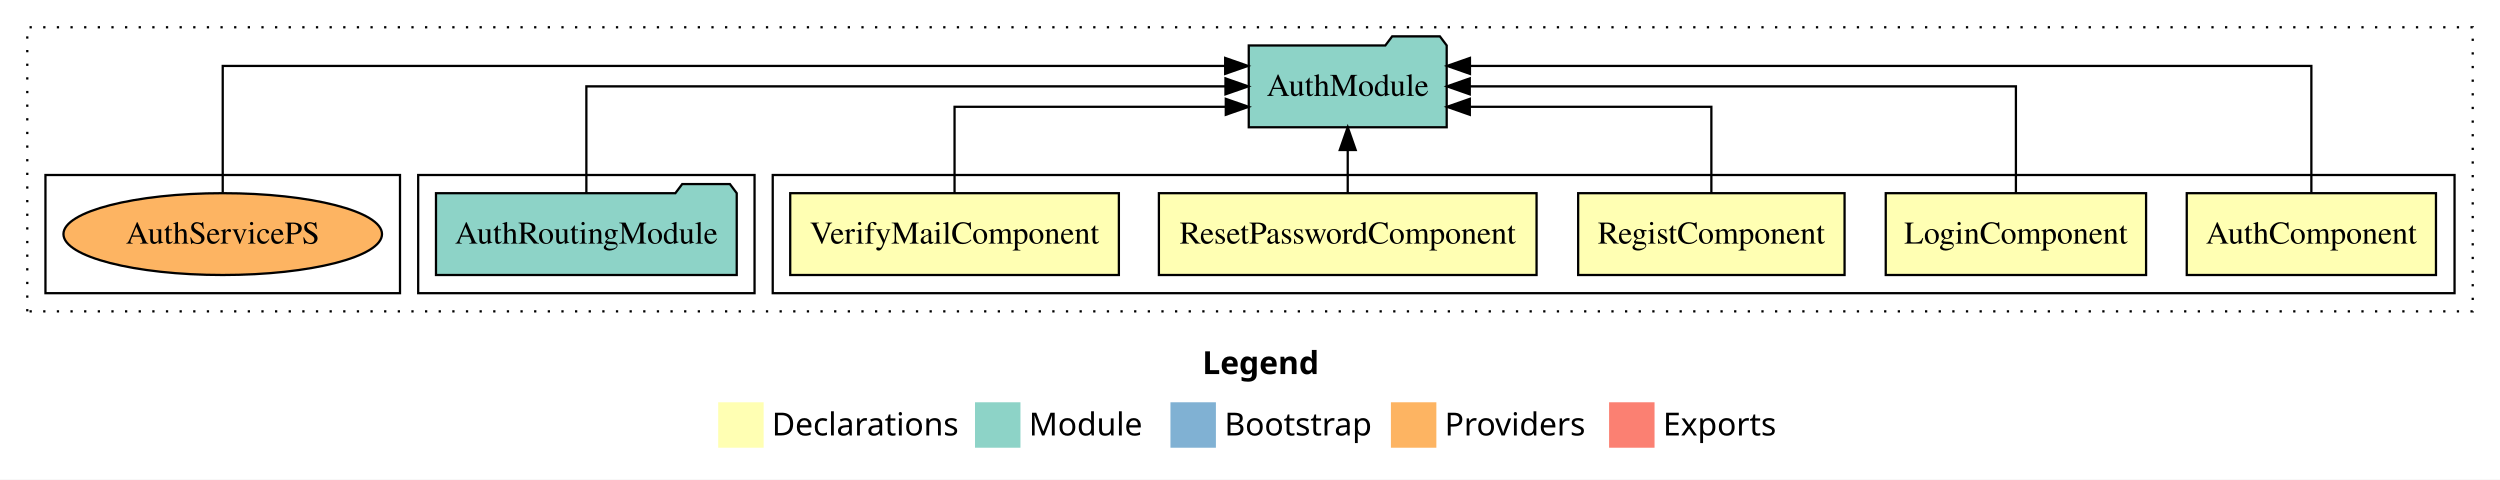
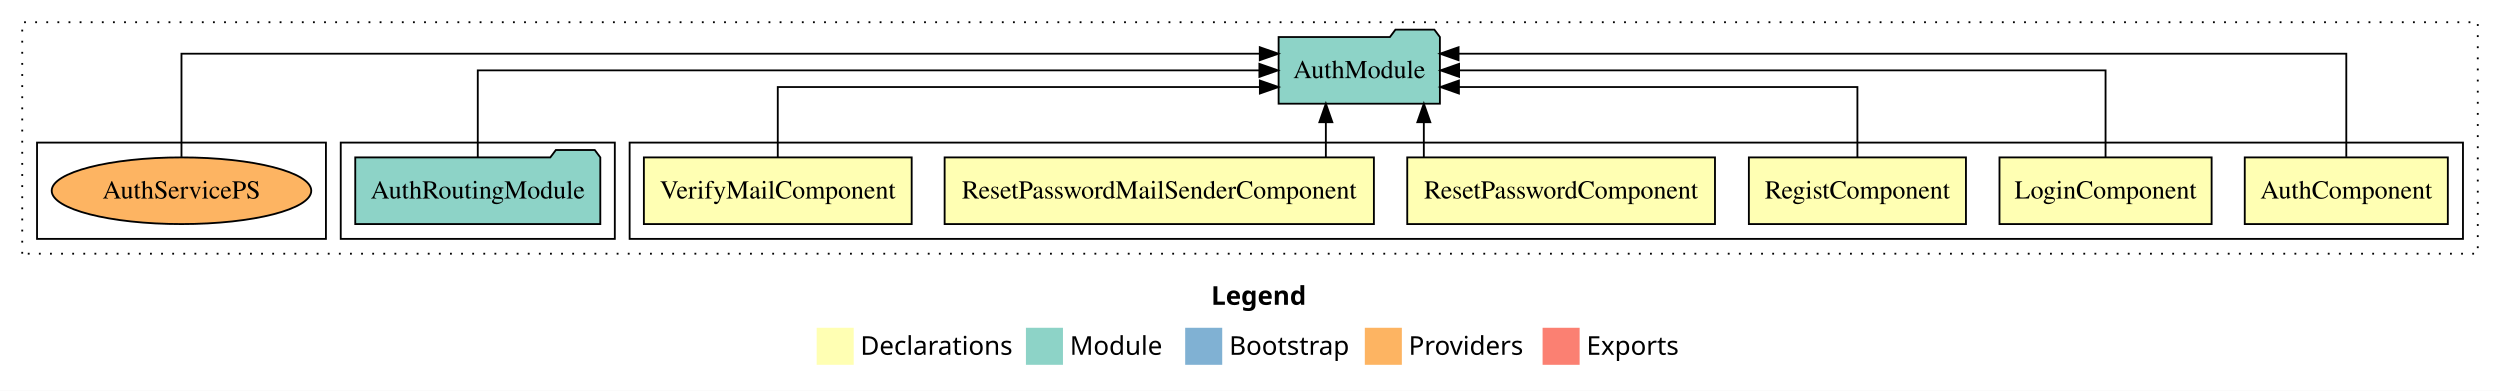
- <svg xmlns="http://www.w3.org/2000/svg" width="1100pt" height="211pt" viewBox="0.00 0.00 1100.00 211.00">
+ <svg xmlns="http://www.w3.org/2000/svg" width="1350pt" height="211pt" viewBox="0.00 0.00 1350.00 211.00">
  <g id="graph0" class="graph" transform="scale(1 1) rotate(0) translate(4 207)">
-     <polygon fill="#ffffff" stroke="transparent" points="-4,4 -4,-207 1096,-207 1096,4 -4,4" />
-     <text text-anchor="start" x="525.009" y="-42.4" font-family="sans-serif" font-weight="bold" font-size="14.00" fill="#000000">Legend</text>
-     <polygon fill="#ffffb3" stroke="transparent" points="312,-10 312,-30 332,-30 332,-10 312,-10" />
-     <text text-anchor="start" x="335.629" y="-15.4" font-family="sans-serif" font-size="14.00" fill="#000000">  Declarations</text>
-     <polygon fill="#8dd3c7" stroke="transparent" points="425,-10 425,-30 445,-30 445,-10 425,-10" />
-     <text text-anchor="start" x="448.725" y="-15.4" font-family="sans-serif" font-size="14.00" fill="#000000">  Module</text>
-     <polygon fill="#80b1d3" stroke="transparent" points="511,-10 511,-30 531,-30 531,-10 511,-10" />
-     <text text-anchor="start" x="534.781" y="-15.4" font-family="sans-serif" font-size="14.00" fill="#000000">  Bootstrap</text>
-     <polygon fill="#fdb462" stroke="transparent" points="608,-10 608,-30 628,-30 628,-10 608,-10" />
-     <text text-anchor="start" x="631.673" y="-15.4" font-family="sans-serif" font-size="14.00" fill="#000000">  Providers</text>
-     <polygon fill="#fb8072" stroke="transparent" points="704,-10 704,-30 724,-30 724,-10 704,-10" />
-     <text text-anchor="start" x="727.726" y="-15.4" font-family="sans-serif" font-size="14.00" fill="#000000">  Exports</text>
+     <polygon fill="#ffffff" stroke="transparent" points="-4,4 -4,-207 1346,-207 1346,4 -4,4" />
+     <text text-anchor="start" x="650.009" y="-42.4" font-family="sans-serif" font-weight="bold" font-size="14.00" fill="#000000">Legend</text>
+     <polygon fill="#ffffb3" stroke="transparent" points="437,-10 437,-30 457,-30 457,-10 437,-10" />
+     <text text-anchor="start" x="460.629" y="-15.4" font-family="sans-serif" font-size="14.00" fill="#000000">  Declarations</text>
+     <polygon fill="#8dd3c7" stroke="transparent" points="550,-10 550,-30 570,-30 570,-10 550,-10" />
+     <text text-anchor="start" x="573.725" y="-15.4" font-family="sans-serif" font-size="14.00" fill="#000000">  Module</text>
+     <polygon fill="#80b1d3" stroke="transparent" points="636,-10 636,-30 656,-30 656,-10 636,-10" />
+     <text text-anchor="start" x="659.781" y="-15.4" font-family="sans-serif" font-size="14.00" fill="#000000">  Bootstrap</text>
+     <polygon fill="#fdb462" stroke="transparent" points="733,-10 733,-30 753,-30 753,-10 733,-10" />
+     <text text-anchor="start" x="756.673" y="-15.4" font-family="sans-serif" font-size="14.00" fill="#000000">  Providers</text>
+     <polygon fill="#fb8072" stroke="transparent" points="829,-10 829,-30 849,-30 849,-10 829,-10" />
+     <text text-anchor="start" x="852.726" y="-15.4" font-family="sans-serif" font-size="14.00" fill="#000000">  Exports</text>
    <g id="clust1" class="cluster">
-       <polygon fill="none" stroke="#000000" stroke-dasharray="1,5" points="8,-70 8,-195 1084,-195 1084,-70 8,-70" />
+       <polygon fill="none" stroke="#000000" stroke-dasharray="1,5" points="8,-70 8,-195 1334,-195 1334,-70 8,-70" />
    </g>
    <g id="clust2" class="cluster">
-       <polygon fill="none" stroke="#000000" points="336,-78 336,-130 1076,-130 1076,-78 336,-78" />
+       <polygon fill="none" stroke="#000000" points="336,-78 336,-130 1326,-130 1326,-78 336,-78" />
    </g>
-     <g id="clust8" class="cluster">
+     <g id="clust9" class="cluster">
      <polygon fill="none" stroke="#000000" points="180,-78 180,-130 328,-130 328,-78 180,-78" />
    </g>
-     <g id="clust11" class="cluster">
+     <g id="clust12" class="cluster">
      <polygon fill="none" stroke="#000000" points="16,-78 16,-130 172,-130 172,-78 16,-78" />
    </g>
    <g id="node1" class="node">
-       <polygon fill="#ffffb3" stroke="#000000" points="1067.83,-122 958.17,-122 958.17,-86 1067.83,-86 1067.83,-122" />
-       <text text-anchor="middle" x="1013" y="-99.8" font-family="Times,serif" font-size="14.00" fill="#000000">AuthComponent</text>
+       <polygon fill="#ffffb3" stroke="#000000" points="1317.83,-122 1208.17,-122 1208.17,-86 1317.83,-86 1317.83,-122" />
+       <text text-anchor="middle" x="1263" y="-99.8" font-family="Times,serif" font-size="14.00" fill="#000000">AuthComponent</text>
+     </g>
+     <g id="node7" class="node">
+       <polygon fill="#8dd3c7" stroke="#000000" points="773.548,-187 770.548,-191 749.548,-191 746.548,-187 686.452,-187 686.452,-151 773.548,-151 773.548,-187" />
+       <text text-anchor="middle" x="730" y="-164.8" font-family="Times,serif" font-size="14.00" fill="#000000">AuthModule</text>
+     </g>
+     <g id="edge1" class="edge">
+       <path fill="none" stroke="#000000" d="M1263,-122.292C1263,-144.206 1263,-178 1263,-178 1263,-178 783.618,-178 783.618,-178" />
+       <polygon fill="#000000" stroke="#000000" points="783.618,-174.5 773.618,-178 783.618,-181.5 783.618,-174.5" />
+     </g>
+     <g id="node2" class="node">
+       <polygon fill="#ffffb3" stroke="#000000" points="1190.276,-122 1075.724,-122 1075.724,-86 1190.276,-86 1190.276,-122" />
+       <text text-anchor="middle" x="1133" y="-99.8" font-family="Times,serif" font-size="14.00" fill="#000000">LoginComponent</text>
+     </g>
+     <g id="edge2" class="edge">
+       <path fill="none" stroke="#000000" d="M1133,-122.106C1133,-141.339 1133,-169 1133,-169 1133,-169 783.895,-169 783.895,-169" />
+       <polygon fill="#000000" stroke="#000000" points="783.895,-165.5 773.895,-169 783.895,-172.5 783.895,-165.5" />
+     </g>
+     <g id="node3" class="node">
+       <polygon fill="#ffffb3" stroke="#000000" points="1057.61,-122 940.39,-122 940.39,-86 1057.61,-86 1057.61,-122" />
+       <text text-anchor="middle" x="999" y="-99.8" font-family="Times,serif" font-size="14.00" fill="#000000">RegistComponent</text>
+     </g>
+     <g id="edge3" class="edge">
+       <path fill="none" stroke="#000000" d="M999,-122.027C999,-138.398 999,-160 999,-160 999,-160 783.818,-160 783.818,-160" />
+       <polygon fill="#000000" stroke="#000000" points="783.818,-156.5 773.818,-160 783.818,-163.5 783.818,-156.5" />
+     </g>
+     <g id="node4" class="node">
+       <polygon fill="#ffffb3" stroke="#000000" points="922.087,-122 755.913,-122 755.913,-86 922.087,-86 922.087,-122" />
+       <text text-anchor="middle" x="839" y="-99.8" font-family="Times,serif" font-size="14.00" fill="#000000">ResetPasswordComponent</text>
+     </g>
+     <g id="edge4" class="edge">
+       <path fill="none" stroke="#000000" d="M764.865,-122.106C764.865,-122.106 764.865,-140.991 764.865,-140.991" />
+       <polygon fill="#000000" stroke="#000000" points="761.365,-140.991 764.865,-150.991 768.365,-140.991 761.365,-140.991" />
+     </g>
+     <g id="node5" class="node">
+       <polygon fill="#ffffb3" stroke="#000000" points="737.9,-122 506.1,-122 506.1,-86 737.9,-86 737.9,-122" />
+       <text text-anchor="middle" x="622" y="-99.8" font-family="Times,serif" font-size="14.00" fill="#000000">ResetPasswordMailSenderComponent</text>
+     </g>
+     <g id="edge5" class="edge">
+       <path fill="none" stroke="#000000" d="M711.963,-122.106C711.963,-122.106 711.963,-140.991 711.963,-140.991" />
+       <polygon fill="#000000" stroke="#000000" points="708.463,-140.991 711.963,-150.991 715.463,-140.991 708.463,-140.991" />
    </g>
    <g id="node6" class="node">
-       <polygon fill="#8dd3c7" stroke="#000000" points="632.548,-187 629.548,-191 608.548,-191 605.548,-187 545.452,-187 545.452,-151 632.548,-151 632.548,-187" />
-       <text text-anchor="middle" x="589" y="-164.8" font-family="Times,serif" font-size="14.00" fill="#000000">AuthModule</text>
-     </g>
-     <g id="edge1" class="edge">
-       <path fill="none" stroke="#000000" d="M1013,-122.292C1013,-144.206 1013,-178 1013,-178 1013,-178 642.779,-178 642.779,-178" />
-       <polygon fill="#000000" stroke="#000000" points="642.779,-174.5 632.779,-178 642.778,-181.5 642.779,-174.5" />
-     </g>
-     <g id="node2" class="node">
-       <polygon fill="#ffffb3" stroke="#000000" points="940.276,-122 825.724,-122 825.724,-86 940.276,-86 940.276,-122" />
-       <text text-anchor="middle" x="883" y="-99.8" font-family="Times,serif" font-size="14.00" fill="#000000">LoginComponent</text>
-     </g>
-     <g id="edge2" class="edge">
-       <path fill="none" stroke="#000000" d="M883,-122.106C883,-141.339 883,-169 883,-169 883,-169 642.697,-169 642.697,-169" />
-       <polygon fill="#000000" stroke="#000000" points="642.697,-165.5 632.697,-169 642.697,-172.5 642.697,-165.5" />
-     </g>
-     <g id="node3" class="node">
-       <polygon fill="#ffffb3" stroke="#000000" points="807.61,-122 690.39,-122 690.39,-86 807.61,-86 807.61,-122" />
-       <text text-anchor="middle" x="749" y="-99.8" font-family="Times,serif" font-size="14.00" fill="#000000">RegistComponent</text>
-     </g>
-     <g id="edge3" class="edge">
-       <path fill="none" stroke="#000000" d="M749,-122.027C749,-138.398 749,-160 749,-160 749,-160 642.721,-160 642.721,-160" />
-       <polygon fill="#000000" stroke="#000000" points="642.721,-156.5 632.721,-160 642.721,-163.5 642.721,-156.5" />
-     </g>
-     <g id="node4" class="node">
-       <polygon fill="#ffffb3" stroke="#000000" points="672.087,-122 505.913,-122 505.913,-86 672.087,-86 672.087,-122" />
-       <text text-anchor="middle" x="589" y="-99.8" font-family="Times,serif" font-size="14.00" fill="#000000">ResetPasswordComponent</text>
-     </g>
-     <g id="edge4" class="edge">
-       <path fill="none" stroke="#000000" d="M589,-122.106C589,-122.106 589,-140.991 589,-140.991" />
-       <polygon fill="#000000" stroke="#000000" points="585.5,-140.991 589,-150.991 592.5,-140.991 585.5,-140.991" />
-     </g>
-     <g id="node5" class="node">
      <polygon fill="#ffffb3" stroke="#000000" points="488.306,-122 343.694,-122 343.694,-86 488.306,-86 488.306,-122" />
      <text text-anchor="middle" x="416" y="-99.8" font-family="Times,serif" font-size="14.00" fill="#000000">VerifyMailComponent</text>
    </g>
-     <g id="edge5" class="edge">
-       <path fill="none" stroke="#000000" d="M416,-122.027C416,-138.398 416,-160 416,-160 416,-160 535.345,-160 535.345,-160" />
-       <polygon fill="#000000" stroke="#000000" points="535.345,-163.5 545.345,-160 535.345,-156.5 535.345,-163.5" />
+     <g id="edge6" class="edge">
+       <path fill="none" stroke="#000000" d="M416,-122.027C416,-138.398 416,-160 416,-160 416,-160 676.34,-160 676.34,-160" />
+       <polygon fill="#000000" stroke="#000000" points="676.34,-163.5 686.34,-160 676.34,-156.5 676.34,-163.5" />
    </g>
-     <g id="node7" class="node">
+     <g id="node8" class="node">
      <polygon fill="#8dd3c7" stroke="#000000" points="320.165,-122 317.165,-126 296.165,-126 293.165,-122 187.835,-122 187.835,-86 320.165,-86 320.165,-122" />
      <text text-anchor="middle" x="254" y="-99.8" font-family="Times,serif" font-size="14.00" fill="#000000">AuthRoutingModule</text>
    </g>
-     <g id="edge6" class="edge">
-       <path fill="none" stroke="#000000" d="M254,-122.106C254,-141.339 254,-169 254,-169 254,-169 535.205,-169 535.205,-169" />
-       <polygon fill="#000000" stroke="#000000" points="535.205,-172.5 545.205,-169 535.205,-165.5 535.205,-172.5" />
+     <g id="edge7" class="edge">
+       <path fill="none" stroke="#000000" d="M254,-122.106C254,-141.339 254,-169 254,-169 254,-169 676.072,-169 676.072,-169" />
+       <polygon fill="#000000" stroke="#000000" points="676.072,-172.5 686.072,-169 676.072,-165.5 676.072,-172.5" />
    </g>
-     <g id="node8" class="node">
+     <g id="node9" class="node">
      <ellipse fill="#fdb462" stroke="#000000" cx="94" cy="-104" rx="70.081" ry="18" />
      <text text-anchor="middle" x="94" y="-99.8" font-family="Times,serif" font-size="14.00" fill="#000000">AuthServicePS</text>
    </g>
-     <g id="edge7" class="edge">
-       <path fill="none" stroke="#000000" d="M94,-122.292C94,-144.206 94,-178 94,-178 94,-178 535.072,-178 535.072,-178" />
-       <polygon fill="#000000" stroke="#000000" points="535.072,-181.5 545.072,-178 535.072,-174.5 535.072,-181.5" />
+     <g id="edge8" class="edge">
+       <path fill="none" stroke="#000000" d="M94,-122.292C94,-144.206 94,-178 94,-178 94,-178 676.285,-178 676.285,-178" />
+       <polygon fill="#000000" stroke="#000000" points="676.285,-181.5 686.285,-178 676.285,-174.5 676.285,-181.5" />
    </g>
  </g>
</svg>
